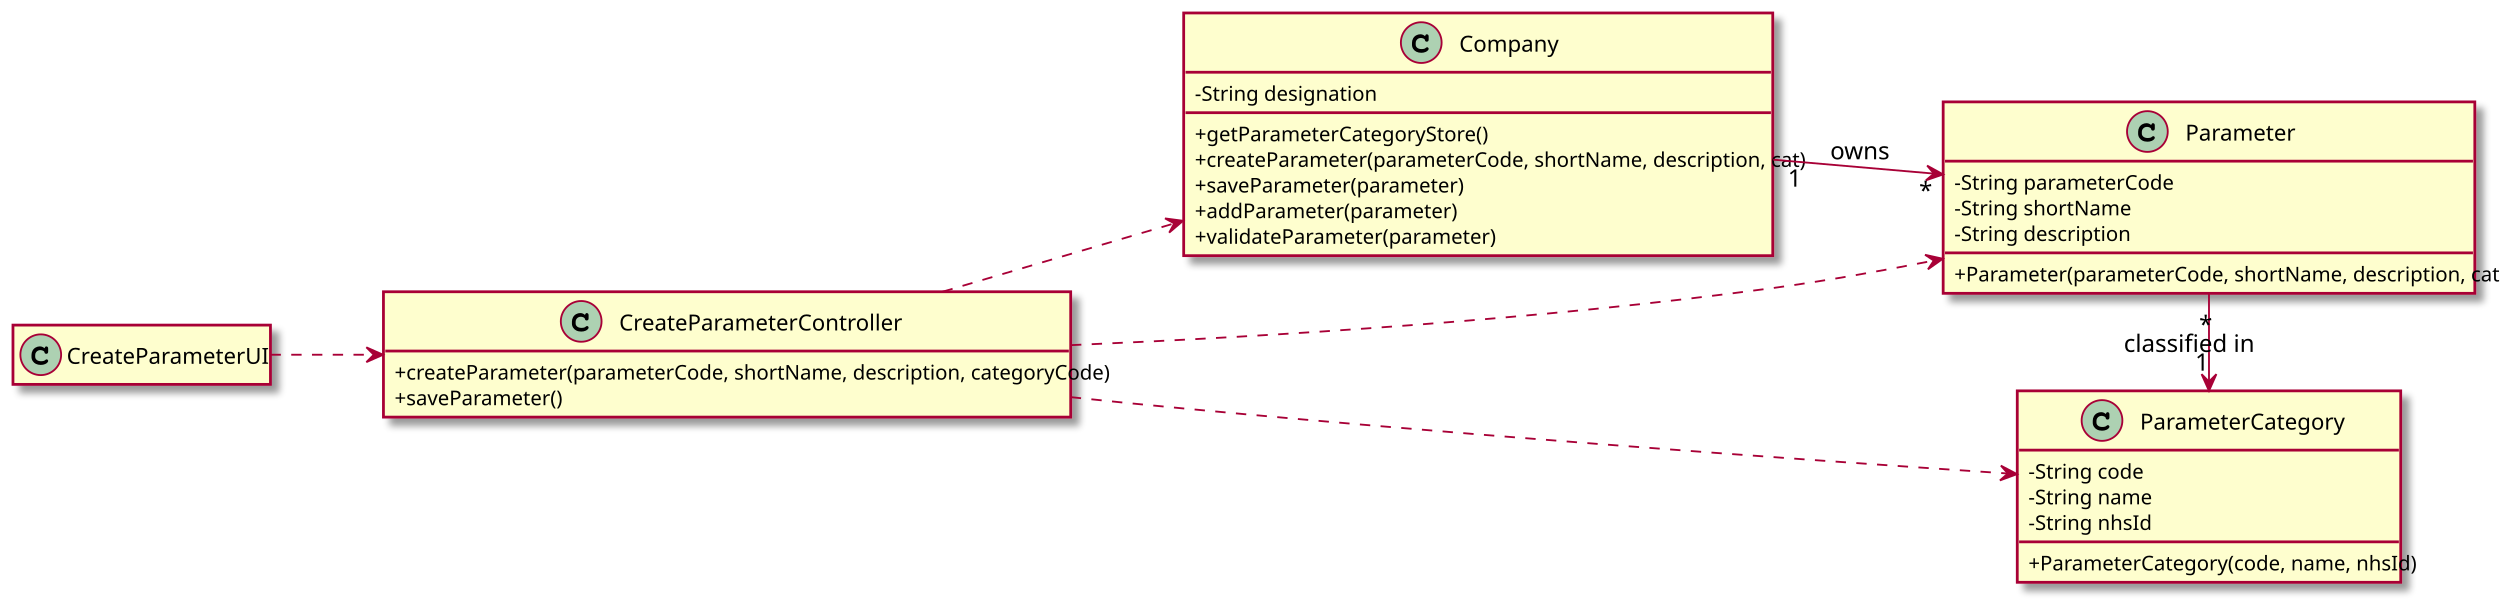
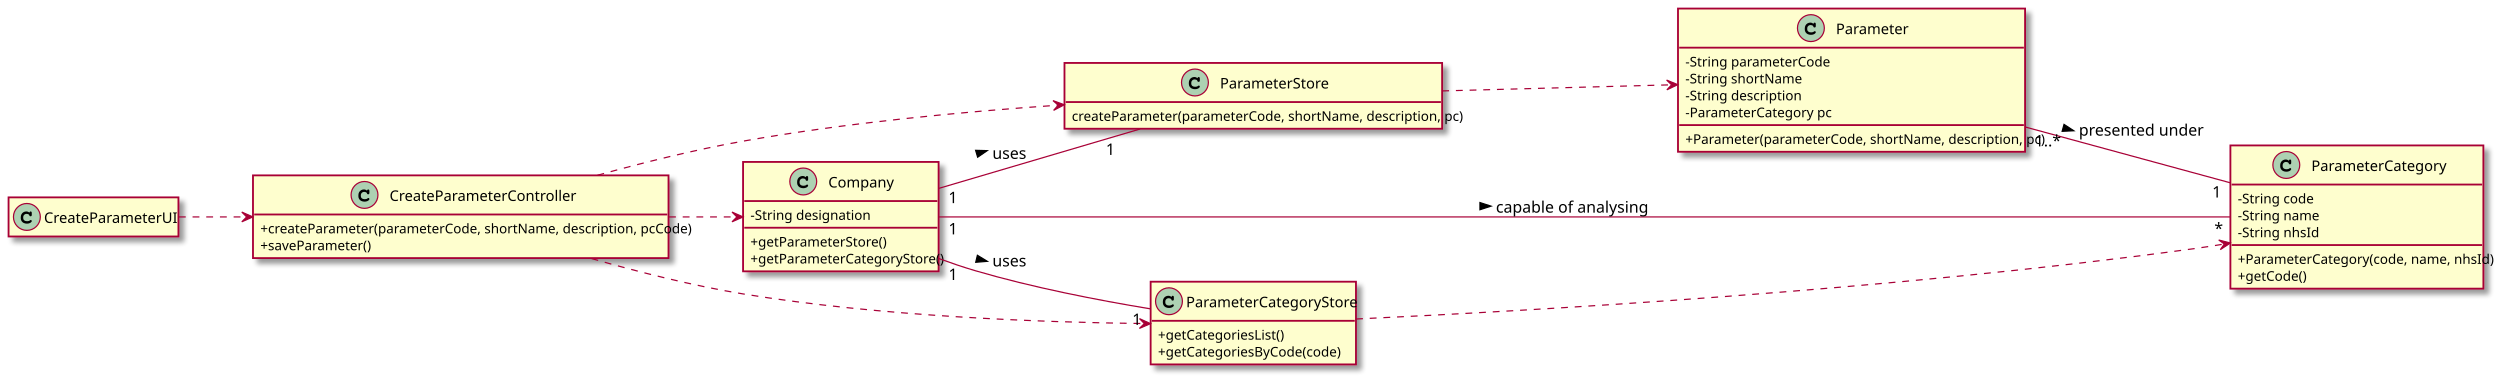
- <svg xmlns="http://www.w3.org/2000/svg" contentScriptType="application/ecmascript" contentStyleType="text/css" height="410px" preserveAspectRatio="none" style="width:1687px;height:410px;" version="1.1" viewBox="0 0 1687 410" width="1687.5px" zoomAndPan="magnify">
+ <svg xmlns="http://www.w3.org/2000/svg" contentScriptType="application/ecmascript" contentStyleType="text/css" height="390px" preserveAspectRatio="none" style="width:2557px;height:390px;" version="1.1" viewBox="0 0 2557 390" width="2557.5px" zoomAndPan="magnify">
  <defs>
-     <filter height="300%" id="fq0wnvpgwb3b1" width="300%" x="-1" y="-1">
+     <filter height="300%" id="f1wqagi608iyh6" width="300%" x="-1" y="-1">
      <feGaussianBlur result="blurOut" stdDeviation="2.5" />
      <feColorMatrix in="blurOut" result="blurOut2" type="matrix" values="0 0 0 0 0 0 0 0 0 0 0 0 0 0 0 0 0 0 .4 0" />
      <feOffset dx="5.0" dy="5.0" in="blurOut2" result="blurOut3" />
      <feBlend in="SourceGraphic" in2="blurOut3" mode="normal" />
    </filter>
  </defs>
  <g>
-     <rect codeLine="15" fill="#FEFECE" filter="url(#fq0wnvpgwb3b1)" height="129.18" id="Parameter" style="stroke:#A80036;stroke-width:1.875;" width="358.75" x="1311.25" y="68.75" />
-     <ellipse cx="1449.062" cy="88.75" fill="#ADD1B2" rx="13.75" ry="13.75" style="stroke:#A80036;stroke-width:1.25;" />
-     <path d="M1451.562,84.375 Q1451.816,83.75 1452.109,83.438 Q1452.402,83.125 1452.734,83.125 Q1453.32,83.125 1453.691,83.477 Q1454.062,83.828 1454.062,84.648 L1454.062,86.602 Q1454.062,87.422 1453.711,87.773 Q1453.359,88.125 1452.812,88.125 Q1452.324,88.125 1452.012,87.91 Q1451.699,87.695 1451.562,87.129 Q1451.504,86.738 1451.289,86.523 Q1450.898,86.113 1450.195,85.879 Q1449.492,85.625 1448.789,85.625 Q1447.91,85.625 1447.168,85.977 Q1446.445,86.328 1445.879,87.109 Q1445.312,87.891 1445.312,88.965 L1445.312,90.117 Q1445.312,91.406 1446.367,92.266 Q1447.422,93.125 1449.297,93.125 Q1450.41,93.125 1451.191,92.871 Q1451.641,92.734 1452.148,92.285 Q1452.48,92.031 1452.656,91.953 Q1452.832,91.875 1453.047,91.875 Q1453.457,91.875 1453.75,92.207 Q1454.062,92.519 1454.062,92.969 Q1454.062,93.398 1453.633,93.906 Q1453.008,94.648 1452.012,95.059 Q1450.703,95.625 1449.102,95.625 Q1447.227,95.625 1445.723,94.883 Q1444.512,94.297 1443.652,93.027 Q1442.812,91.758 1442.812,90.254 L1442.812,88.887 Q1442.812,87.324 1443.555,85.957 Q1444.316,84.59 1445.625,83.867 Q1446.953,83.125 1448.438,83.125 Q1449.336,83.125 1450.117,83.438 Q1450.898,83.75 1451.562,84.375 Z " fill="#000000" />
-     <text fill="#000000" font-family="sans-serif" font-size="15" lengthAdjust="spacing" textLength="72.5" x="1474.688" y="94.888">Parameter</text>
-     <line style="stroke:#A80036;stroke-width:1.875;" x1="1312.5" x2="1668.75" y1="108.75" y2="108.75" />
-     <text fill="#000000" font-family="sans-serif" font-size="13.75" lengthAdjust="spacing" textLength="136.25" x="1318.75" y="128.024">-String parameterCode</text>
-     <text fill="#000000" font-family="sans-serif" font-size="13.75" lengthAdjust="spacing" textLength="108.75" x="1318.75" y="145.319">-String shortName</text>
-     <text fill="#000000" font-family="sans-serif" font-size="13.75" lengthAdjust="spacing" textLength="110" x="1318.75" y="162.613">-String description</text>
-     <line style="stroke:#A80036;stroke-width:1.875;" x1="1312.5" x2="1668.75" y1="170.635" y2="170.635" />
-     <text fill="#000000" font-family="sans-serif" font-size="13.75" lengthAdjust="spacing" textLength="343.75" x="1318.75" y="189.908">+Parameter(parameterCode, shortName, description, cat)</text>
-     <rect codeLine="22" fill="#FEFECE" filter="url(#fq0wnvpgwb3b1)" height="129.18" id="ParameterCategory" style="stroke:#A80036;stroke-width:1.875;" width="258.75" x="1361.25" y="263.75" />
-     <ellipse cx="1418.438" cy="283.75" fill="#ADD1B2" rx="13.75" ry="13.75" style="stroke:#A80036;stroke-width:1.25;" />
-     <path d="M1420.938,279.375 Q1421.191,278.75 1421.484,278.438 Q1421.777,278.125 1422.109,278.125 Q1422.695,278.125 1423.066,278.477 Q1423.438,278.828 1423.438,279.648 L1423.438,281.602 Q1423.438,282.422 1423.086,282.773 Q1422.734,283.125 1422.188,283.125 Q1421.699,283.125 1421.387,282.91 Q1421.074,282.695 1420.938,282.129 Q1420.879,281.738 1420.664,281.523 Q1420.273,281.113 1419.57,280.879 Q1418.867,280.625 1418.164,280.625 Q1417.285,280.625 1416.543,280.977 Q1415.82,281.328 1415.254,282.109 Q1414.688,282.891 1414.688,283.965 L1414.688,285.117 Q1414.688,286.406 1415.742,287.266 Q1416.797,288.125 1418.672,288.125 Q1419.785,288.125 1420.566,287.871 Q1421.016,287.734 1421.523,287.285 Q1421.855,287.031 1422.031,286.953 Q1422.207,286.875 1422.422,286.875 Q1422.832,286.875 1423.125,287.207 Q1423.438,287.519 1423.438,287.969 Q1423.438,288.398 1423.008,288.906 Q1422.383,289.648 1421.387,290.059 Q1420.078,290.625 1418.477,290.625 Q1416.602,290.625 1415.098,289.883 Q1413.887,289.297 1413.027,288.027 Q1412.188,286.758 1412.188,285.254 L1412.188,283.887 Q1412.188,282.324 1412.93,280.957 Q1413.691,279.59 1415,278.867 Q1416.328,278.125 1417.812,278.125 Q1418.711,278.125 1419.492,278.438 Q1420.273,278.75 1420.938,279.375 Z " fill="#000000" />
-     <text fill="#000000" font-family="sans-serif" font-size="15" lengthAdjust="spacing" textLength="133.75" x="1444.062" y="289.888">ParameterCategory</text>
-     <line style="stroke:#A80036;stroke-width:1.875;" x1="1362.5" x2="1618.75" y1="303.75" y2="303.75" />
-     <text fill="#000000" font-family="sans-serif" font-size="13.75" lengthAdjust="spacing" textLength="73.75" x="1368.75" y="323.024">-String code</text>
-     <text fill="#000000" font-family="sans-serif" font-size="13.75" lengthAdjust="spacing" textLength="76.25" x="1368.75" y="340.319">-String name</text>
-     <text fill="#000000" font-family="sans-serif" font-size="13.75" lengthAdjust="spacing" textLength="76.25" x="1368.75" y="357.613">-String nhsId</text>
-     <line style="stroke:#A80036;stroke-width:1.875;" x1="1362.5" x2="1618.75" y1="365.635" y2="365.635" />
-     <text fill="#000000" font-family="sans-serif" font-size="13.75" lengthAdjust="spacing" textLength="243.75" x="1368.75" y="384.908">+ParameterCategory(code, name, nhsId)</text>
-     <rect codeLine="29" fill="#FEFECE" filter="url(#fq0wnvpgwb3b1)" height="163.769" id="Company" style="stroke:#A80036;stroke-width:1.875;" width="397.5" x="798.75" y="8.75" />
-     <ellipse cx="959.062" cy="28.75" fill="#ADD1B2" rx="13.75" ry="13.75" style="stroke:#A80036;stroke-width:1.25;" />
-     <path d="M961.562,24.375 Q961.816,23.75 962.109,23.438 Q962.402,23.125 962.734,23.125 Q963.32,23.125 963.691,23.477 Q964.062,23.828 964.062,24.648 L964.062,26.602 Q964.062,27.422 963.711,27.773 Q963.359,28.125 962.812,28.125 Q962.324,28.125 962.012,27.91 Q961.699,27.695 961.562,27.129 Q961.504,26.738 961.289,26.523 Q960.898,26.113 960.195,25.879 Q959.492,25.625 958.789,25.625 Q957.91,25.625 957.168,25.977 Q956.445,26.328 955.879,27.109 Q955.312,27.891 955.312,28.965 L955.312,30.117 Q955.312,31.406 956.367,32.266 Q957.422,33.125 959.297,33.125 Q960.41,33.125 961.191,32.871 Q961.641,32.734 962.148,32.285 Q962.481,32.031 962.656,31.953 Q962.832,31.875 963.047,31.875 Q963.457,31.875 963.75,32.207 Q964.062,32.52 964.062,32.969 Q964.062,33.398 963.633,33.906 Q963.008,34.648 962.012,35.059 Q960.703,35.625 959.102,35.625 Q957.227,35.625 955.723,34.883 Q954.512,34.297 953.652,33.027 Q952.812,31.758 952.812,30.254 L952.812,28.887 Q952.812,27.324 953.555,25.957 Q954.316,24.59 955.625,23.867 Q956.953,23.125 958.438,23.125 Q959.336,23.125 960.117,23.438 Q960.898,23.75 961.562,24.375 Z " fill="#000000" />
-     <text fill="#000000" font-family="sans-serif" font-size="15" lengthAdjust="spacing" textLength="66.25" x="984.688" y="34.888">Company</text>
-     <line style="stroke:#A80036;stroke-width:1.875;" x1="800" x2="1195" y1="48.75" y2="48.75" />
-     <text fill="#000000" font-family="sans-serif" font-size="13.75" lengthAdjust="spacing" textLength="112.5" x="806.25" y="68.024">-String designation</text>
-     <line style="stroke:#A80036;stroke-width:1.875;" x1="800" x2="1195" y1="76.045" y2="76.045" />
-     <text fill="#000000" font-family="sans-serif" font-size="13.75" lengthAdjust="spacing" textLength="185" x="806.25" y="95.319">+getParameterCategoryStore()</text>
-     <text fill="#000000" font-family="sans-serif" font-size="13.75" lengthAdjust="spacing" textLength="382.5" x="806.25" y="112.614">+createParameter(parameterCode, shortName, description, cat)</text>
-     <text fill="#000000" font-family="sans-serif" font-size="13.75" lengthAdjust="spacing" textLength="170" x="806.25" y="129.908">+saveParameter(parameter)</text>
-     <text fill="#000000" font-family="sans-serif" font-size="13.75" lengthAdjust="spacing" textLength="162.5" x="806.25" y="147.203">+addParameter(parameter)</text>
-     <text fill="#000000" font-family="sans-serif" font-size="13.75" lengthAdjust="spacing" textLength="186.25" x="806.25" y="164.498">+validateParameter(parameter)</text>
-     <rect codeLine="45" fill="#FEFECE" filter="url(#fq0wnvpgwb3b1)" height="84.59" id="CreateParameterController" style="stroke:#A80036;stroke-width:1.875;" width="463.75" x="258.75" y="196.875" />
-     <ellipse cx="392.188" cy="216.875" fill="#ADD1B2" rx="13.75" ry="13.75" style="stroke:#A80036;stroke-width:1.25;" />
-     <path d="M394.688,212.5 Q394.941,211.875 395.234,211.562 Q395.527,211.25 395.859,211.25 Q396.445,211.25 396.816,211.602 Q397.188,211.953 397.188,212.773 L397.188,214.727 Q397.188,215.547 396.836,215.898 Q396.484,216.25 395.938,216.25 Q395.449,216.25 395.137,216.035 Q394.824,215.82 394.688,215.254 Q394.629,214.863 394.414,214.648 Q394.023,214.238 393.32,214.004 Q392.617,213.75 391.914,213.75 Q391.035,213.75 390.293,214.102 Q389.57,214.453 389.004,215.234 Q388.438,216.016 388.438,217.09 L388.438,218.242 Q388.438,219.531 389.492,220.391 Q390.547,221.25 392.422,221.25 Q393.535,221.25 394.316,220.996 Q394.766,220.859 395.273,220.41 Q395.606,220.156 395.781,220.078 Q395.957,220 396.172,220 Q396.582,220 396.875,220.332 Q397.188,220.644 397.188,221.094 Q397.188,221.523 396.758,222.031 Q396.133,222.773 395.137,223.184 Q393.828,223.75 392.227,223.75 Q390.352,223.75 388.848,223.008 Q387.637,222.422 386.777,221.152 Q385.938,219.883 385.938,218.379 L385.938,217.012 Q385.938,215.449 386.68,214.082 Q387.441,212.715 388.75,211.992 Q390.078,211.25 391.562,211.25 Q392.461,211.25 393.242,211.562 Q394.023,211.875 394.688,212.5 Z " fill="#000000" />
-     <text fill="#000000" font-family="sans-serif" font-size="15" lengthAdjust="spacing" textLength="186.25" x="417.812" y="223.013">CreateParameterController</text>
-     <line style="stroke:#A80036;stroke-width:1.875;" x1="260" x2="721.25" y1="236.875" y2="236.875" />
-     <text fill="#000000" font-family="sans-serif" font-size="13.75" lengthAdjust="spacing" textLength="448.75" x="266.25" y="256.149">+createParameter(parameterCode, shortName, description, categoryCode)</text>
-     <text fill="#000000" font-family="sans-serif" font-size="13.75" lengthAdjust="spacing" textLength="108.75" x="266.25" y="273.444">+saveParameter()</text>
-     <rect codeLine="50" fill="#FEFECE" filter="url(#fq0wnvpgwb3b1)" height="40" id="CreateParameterUI" style="stroke:#A80036;stroke-width:1.875;" width="173.75" x="8.75" y="219.375" />
-     <ellipse cx="27.5" cy="239.375" fill="#ADD1B2" rx="13.75" ry="13.75" style="stroke:#A80036;stroke-width:1.25;" />
-     <path d="M30,235 Q30.254,234.375 30.547,234.062 Q30.84,233.75 31.172,233.75 Q31.758,233.75 32.129,234.102 Q32.5,234.453 32.5,235.273 L32.5,237.227 Q32.5,238.047 32.148,238.398 Q31.797,238.75 31.25,238.75 Q30.762,238.75 30.449,238.535 Q30.137,238.32 30,237.754 Q29.941,237.363 29.727,237.148 Q29.336,236.738 28.633,236.504 Q27.93,236.25 27.227,236.25 Q26.348,236.25 25.605,236.602 Q24.883,236.953 24.316,237.734 Q23.75,238.516 23.75,239.59 L23.75,240.742 Q23.75,242.031 24.805,242.891 Q25.859,243.75 27.734,243.75 Q28.848,243.75 29.629,243.496 Q30.078,243.359 30.586,242.91 Q30.918,242.656 31.094,242.578 Q31.27,242.5 31.484,242.5 Q31.895,242.5 32.188,242.832 Q32.5,243.144 32.5,243.594 Q32.5,244.023 32.07,244.531 Q31.445,245.273 30.449,245.684 Q29.141,246.25 27.539,246.25 Q25.664,246.25 24.16,245.508 Q22.949,244.922 22.09,243.652 Q21.25,242.383 21.25,240.879 L21.25,239.512 Q21.25,237.949 21.992,236.582 Q22.754,235.215 24.062,234.492 Q25.391,233.75 26.875,233.75 Q27.773,233.75 28.555,234.062 Q29.336,234.375 30,235 Z " fill="#000000" />
-     <text fill="#000000" font-family="sans-serif" font-size="15" lengthAdjust="spacing" textLength="133.75" x="45" y="245.513">CreateParameterUI</text>
-     <path codeLine="54" d="M182.525,239.375 C203.738,239.375 227.5,239.375 252.175,239.375 " fill="none" id="CreateParameterUI-to-CreateParameterController" style="stroke:#A80036;stroke-width:1.25;stroke-dasharray:7.0,7.0;" />
-     <polygon fill="#A80036" points="258.475,239.375,247.225,234.375,252.225,239.375,247.225,244.375,258.475,239.375" style="stroke:#A80036;stroke-width:1.25;" />
-     <path codeLine="56" d="M722.525,267.988 C735.2,269.35 747.75,270.663 760,271.875 C967.188,292.413 1208.125,309.712 1354.625,319.5 " fill="none" id="CreateParameterController-to-ParameterCategory" style="stroke:#A80036;stroke-width:1.25;stroke-dasharray:7.0,7.0;" />
-     <polygon fill="#A80036" points="1361.1,319.938,1350.203,314.209,1354.863,319.526,1349.546,324.187,1361.1,319.938" style="stroke:#A80036;stroke-width:1.25;" />
-     <path codeLine="57" d="M722.688,232.9 C860.6,226.975 1039.013,215.713 1196.25,194.375 C1231.562,189.588 1268.963,182.963 1304.825,175.85 " fill="none" id="CreateParameterController-to-Parameter" style="stroke:#A80036;stroke-width:1.25;stroke-dasharray:7.0,7.0;" />
-     <polygon fill="#A80036" points="1311.037,174.613,1299.022,171.929,1304.91,175.845,1300.995,181.733,1311.037,174.613" style="stroke:#A80036;stroke-width:1.25;" />
-     <path codeLine="58" d="M636.075,196.85 C684.712,182.5 739.95,166.213 792.312,150.775 " fill="none" id="CreateParameterController-to-Company" style="stroke:#A80036;stroke-width:1.25;stroke-dasharray:7.0,7.0;" />
-     <polygon fill="#A80036" points="798.35,148.988,786.144,147.381,792.356,150.759,788.978,156.971,798.35,148.988" style="stroke:#A80036;stroke-width:1.25;" />
-     <path codeLine="61" d="M1490.625,197.775 C1490.625,216.838 1490.625,237.787 1490.625,257.212 " fill="none" id="Parameter-to-ParameterCategory" style="stroke:#A80036;stroke-width:1.25;" />
-     <polygon fill="#A80036" points="1490.625,263.738,1495.625,252.488,1490.625,257.488,1485.625,252.488,1490.625,263.738" style="stroke:#A80036;stroke-width:1.25;" />
-     <text fill="#000000" font-family="sans-serif" font-size="16.25" lengthAdjust="spacing" textLength="85" x="1433.125" y="237.494">classified in</text>
-     <text fill="#000000" font-family="sans-serif" font-size="16.25" lengthAdjust="spacing" textLength="6.25" x="1483.955" y="224.676">*</text>
-     <text fill="#000000" font-family="sans-serif" font-size="16.25" lengthAdjust="spacing" textLength="8.75" x="1481.26" y="250.146">1</text>
-     <path codeLine="63" d="M1196.537,107.763 C1232.237,110.85 1269.338,114.062 1304.638,117.125 " fill="none" id="Company-to-Parameter" style="stroke:#A80036;stroke-width:1.25;" />
-     <polygon fill="#A80036" points="1311.213,117.688,1300.432,111.742,1304.986,117.152,1299.576,121.706,1311.213,117.688" style="stroke:#A80036;stroke-width:1.25;" />
-     <text fill="#000000" font-family="sans-serif" font-size="16.25" lengthAdjust="spacing" textLength="37.5" x="1235" y="107.494">owns</text>
-     <text fill="#000000" font-family="sans-serif" font-size="16.25" lengthAdjust="spacing" textLength="8.75" x="1206.39" y="125.956">1</text>
-     <text fill="#000000" font-family="sans-serif" font-size="16.25" lengthAdjust="spacing" textLength="6.25" x="1294.98" y="134.259">*</text>
+     <rect codeLine="10" fill="#FEFECE" filter="url(#f1wqagi608iyh6)" height="84.59" id="ParameterCategoryStore" style="stroke:#A80036;stroke-width:1.875;" width="210" x="1176.875" y="288.125" />
+     <ellipse cx="1195.625" cy="308.125" fill="#ADD1B2" rx="13.75" ry="13.75" style="stroke:#A80036;stroke-width:1.25;" />
+     <path d="M1198.125,303.75 Q1198.379,303.125 1198.672,302.812 Q1198.965,302.5 1199.297,302.5 Q1199.883,302.5 1200.254,302.852 Q1200.625,303.203 1200.625,304.023 L1200.625,305.977 Q1200.625,306.797 1200.273,307.148 Q1199.922,307.5 1199.375,307.5 Q1198.887,307.5 1198.574,307.285 Q1198.262,307.07 1198.125,306.504 Q1198.066,306.113 1197.852,305.898 Q1197.461,305.488 1196.758,305.254 Q1196.055,305 1195.352,305 Q1194.473,305 1193.73,305.352 Q1193.008,305.703 1192.441,306.484 Q1191.875,307.266 1191.875,308.34 L1191.875,309.492 Q1191.875,310.781 1192.93,311.641 Q1193.984,312.5 1195.859,312.5 Q1196.973,312.5 1197.754,312.246 Q1198.203,312.109 1198.711,311.66 Q1199.043,311.406 1199.219,311.328 Q1199.395,311.25 1199.609,311.25 Q1200.02,311.25 1200.312,311.582 Q1200.625,311.894 1200.625,312.344 Q1200.625,312.773 1200.195,313.281 Q1199.57,314.023 1198.574,314.434 Q1197.266,315 1195.664,315 Q1193.789,315 1192.285,314.258 Q1191.074,313.672 1190.215,312.402 Q1189.375,311.133 1189.375,309.629 L1189.375,308.262 Q1189.375,306.699 1190.117,305.332 Q1190.879,303.965 1192.188,303.242 Q1193.516,302.5 1195,302.5 Q1195.898,302.5 1196.68,302.812 Q1197.461,303.125 1198.125,303.75 Z " fill="#000000" />
+     <text fill="#000000" font-family="sans-serif" font-size="15" lengthAdjust="spacing" textLength="170" x="1213.125" y="314.263">ParameterCategoryStore</text>
+     <line style="stroke:#A80036;stroke-width:1.875;" x1="1178.125" x2="1385.625" y1="328.125" y2="328.125" />
+     <text fill="#000000" font-family="sans-serif" font-size="13.75" lengthAdjust="spacing" textLength="122.5" x="1184.375" y="347.399">+getCategoriesList()</text>
+     <text fill="#000000" font-family="sans-serif" font-size="13.75" lengthAdjust="spacing" textLength="178.75" x="1184.375" y="364.694">+getCategoriesByCode(code)</text>
+     <rect codeLine="15" fill="#FEFECE" filter="url(#f1wqagi608iyh6)" height="67.295" id="ParameterStore" style="stroke:#A80036;stroke-width:1.875;" width="386.25" x="1088.75" y="64.375" />
+     <ellipse cx="1222.188" cy="84.375" fill="#ADD1B2" rx="13.75" ry="13.75" style="stroke:#A80036;stroke-width:1.25;" />
+     <path d="M1224.688,80 Q1224.941,79.375 1225.234,79.062 Q1225.527,78.75 1225.859,78.75 Q1226.445,78.75 1226.816,79.102 Q1227.188,79.453 1227.188,80.273 L1227.188,82.227 Q1227.188,83.047 1226.836,83.398 Q1226.484,83.75 1225.938,83.75 Q1225.449,83.75 1225.137,83.535 Q1224.824,83.32 1224.688,82.754 Q1224.629,82.363 1224.414,82.148 Q1224.023,81.738 1223.32,81.504 Q1222.617,81.25 1221.914,81.25 Q1221.035,81.25 1220.293,81.602 Q1219.57,81.953 1219.004,82.734 Q1218.438,83.516 1218.438,84.59 L1218.438,85.742 Q1218.438,87.031 1219.492,87.891 Q1220.547,88.75 1222.422,88.75 Q1223.535,88.75 1224.316,88.496 Q1224.766,88.359 1225.273,87.91 Q1225.605,87.656 1225.781,87.578 Q1225.957,87.5 1226.172,87.5 Q1226.582,87.5 1226.875,87.832 Q1227.188,88.144 1227.188,88.594 Q1227.188,89.023 1226.758,89.531 Q1226.133,90.273 1225.137,90.684 Q1223.828,91.25 1222.227,91.25 Q1220.352,91.25 1218.848,90.508 Q1217.637,89.922 1216.777,88.652 Q1215.938,87.383 1215.938,85.879 L1215.938,84.512 Q1215.938,82.949 1216.68,81.582 Q1217.441,80.215 1218.75,79.492 Q1220.078,78.75 1221.562,78.75 Q1222.461,78.75 1223.242,79.062 Q1224.023,79.375 1224.688,80 Z " fill="#000000" />
+     <text fill="#000000" font-family="sans-serif" font-size="15" lengthAdjust="spacing" textLength="108.75" x="1247.812" y="90.513">ParameterStore</text>
+     <line style="stroke:#A80036;stroke-width:1.875;" x1="1090" x2="1473.75" y1="104.375" y2="104.375" />
+     <text fill="#000000" font-family="sans-serif" font-size="13.75" lengthAdjust="spacing" textLength="371.25" x="1096.25" y="123.649">createParameter(parameterCode, shortName, description, pc)</text>
+     <rect codeLine="19" fill="#FEFECE" filter="url(#f1wqagi608iyh6)" height="146.475" id="Parameter" style="stroke:#A80036;stroke-width:1.875;" width="355" x="1716.25" y="8.75" />
+     <ellipse cx="1852.188" cy="28.75" fill="#ADD1B2" rx="13.75" ry="13.75" style="stroke:#A80036;stroke-width:1.25;" />
+     <path d="M1854.688,24.375 Q1854.941,23.75 1855.234,23.438 Q1855.527,23.125 1855.859,23.125 Q1856.445,23.125 1856.816,23.477 Q1857.188,23.828 1857.188,24.648 L1857.188,26.602 Q1857.188,27.422 1856.836,27.773 Q1856.484,28.125 1855.938,28.125 Q1855.449,28.125 1855.137,27.91 Q1854.824,27.695 1854.688,27.129 Q1854.629,26.738 1854.414,26.523 Q1854.023,26.113 1853.32,25.879 Q1852.617,25.625 1851.914,25.625 Q1851.035,25.625 1850.293,25.977 Q1849.57,26.328 1849.004,27.109 Q1848.438,27.891 1848.438,28.965 L1848.438,30.117 Q1848.438,31.406 1849.492,32.266 Q1850.547,33.125 1852.422,33.125 Q1853.535,33.125 1854.316,32.871 Q1854.766,32.734 1855.273,32.285 Q1855.605,32.031 1855.781,31.953 Q1855.957,31.875 1856.172,31.875 Q1856.582,31.875 1856.875,32.207 Q1857.188,32.52 1857.188,32.969 Q1857.188,33.398 1856.758,33.906 Q1856.133,34.648 1855.137,35.059 Q1853.828,35.625 1852.227,35.625 Q1850.352,35.625 1848.848,34.883 Q1847.637,34.297 1846.777,33.027 Q1845.938,31.758 1845.938,30.254 L1845.938,28.887 Q1845.938,27.324 1846.68,25.957 Q1847.441,24.59 1848.75,23.867 Q1850.078,23.125 1851.562,23.125 Q1852.461,23.125 1853.242,23.438 Q1854.023,23.75 1854.688,24.375 Z " fill="#000000" />
+     <text fill="#000000" font-family="sans-serif" font-size="15" lengthAdjust="spacing" textLength="72.5" x="1877.812" y="34.888">Parameter</text>
+     <line style="stroke:#A80036;stroke-width:1.875;" x1="1717.5" x2="2070" y1="48.75" y2="48.75" />
+     <text fill="#000000" font-family="sans-serif" font-size="13.75" lengthAdjust="spacing" textLength="136.25" x="1723.75" y="68.024">-String parameterCode</text>
+     <text fill="#000000" font-family="sans-serif" font-size="13.75" lengthAdjust="spacing" textLength="108.75" x="1723.75" y="85.319">-String shortName</text>
+     <text fill="#000000" font-family="sans-serif" font-size="13.75" lengthAdjust="spacing" textLength="110" x="1723.75" y="102.614">-String description</text>
+     <text fill="#000000" font-family="sans-serif" font-size="13.75" lengthAdjust="spacing" textLength="140" x="1723.75" y="119.908">-ParameterCategory pc</text>
+     <line style="stroke:#A80036;stroke-width:1.875;" x1="1717.5" x2="2070" y1="127.93" y2="127.93" />
+     <text fill="#000000" font-family="sans-serif" font-size="13.75" lengthAdjust="spacing" textLength="340" x="1723.75" y="147.203">+Parameter(parameterCode, shortName, description, pc)</text>
+     <rect codeLine="27" fill="#FEFECE" filter="url(#f1wqagi608iyh6)" height="146.475" id="ParameterCategory" style="stroke:#A80036;stroke-width:1.875;" width="258.75" x="2281.25" y="148.75" />
+     <ellipse cx="2338.438" cy="168.75" fill="#ADD1B2" rx="13.75" ry="13.75" style="stroke:#A80036;stroke-width:1.25;" />
+     <path d="M2340.938,164.375 Q2341.191,163.75 2341.484,163.438 Q2341.777,163.125 2342.109,163.125 Q2342.695,163.125 2343.066,163.477 Q2343.438,163.828 2343.438,164.648 L2343.438,166.602 Q2343.438,167.422 2343.086,167.773 Q2342.734,168.125 2342.188,168.125 Q2341.699,168.125 2341.387,167.91 Q2341.074,167.695 2340.938,167.129 Q2340.879,166.738 2340.664,166.523 Q2340.273,166.113 2339.57,165.879 Q2338.867,165.625 2338.164,165.625 Q2337.285,165.625 2336.543,165.977 Q2335.82,166.328 2335.254,167.109 Q2334.688,167.891 2334.688,168.965 L2334.688,170.117 Q2334.688,171.406 2335.742,172.266 Q2336.797,173.125 2338.672,173.125 Q2339.785,173.125 2340.566,172.871 Q2341.016,172.734 2341.523,172.285 Q2341.856,172.031 2342.031,171.953 Q2342.207,171.875 2342.422,171.875 Q2342.832,171.875 2343.125,172.207 Q2343.438,172.519 2343.438,172.969 Q2343.438,173.398 2343.008,173.906 Q2342.383,174.648 2341.387,175.059 Q2340.078,175.625 2338.477,175.625 Q2336.602,175.625 2335.098,174.883 Q2333.887,174.297 2333.027,173.027 Q2332.188,171.758 2332.188,170.254 L2332.188,168.887 Q2332.188,167.324 2332.93,165.957 Q2333.691,164.59 2335,163.867 Q2336.328,163.125 2337.812,163.125 Q2338.711,163.125 2339.492,163.438 Q2340.273,163.75 2340.938,164.375 Z " fill="#000000" />
+     <text fill="#000000" font-family="sans-serif" font-size="15" lengthAdjust="spacing" textLength="133.75" x="2364.062" y="174.888">ParameterCategory</text>
+     <line style="stroke:#A80036;stroke-width:1.875;" x1="2282.5" x2="2538.75" y1="188.75" y2="188.75" />
+     <text fill="#000000" font-family="sans-serif" font-size="13.75" lengthAdjust="spacing" textLength="73.75" x="2288.75" y="208.024">-String code</text>
+     <text fill="#000000" font-family="sans-serif" font-size="13.75" lengthAdjust="spacing" textLength="76.25" x="2288.75" y="225.319">-String name</text>
+     <text fill="#000000" font-family="sans-serif" font-size="13.75" lengthAdjust="spacing" textLength="76.25" x="2288.75" y="242.613">-String nhsId</text>
+     <line style="stroke:#A80036;stroke-width:1.875;" x1="2282.5" x2="2538.75" y1="250.635" y2="250.635" />
+     <text fill="#000000" font-family="sans-serif" font-size="13.75" lengthAdjust="spacing" textLength="243.75" x="2288.75" y="269.908">+ParameterCategory(code, name, nhsId)</text>
+     <text fill="#000000" font-family="sans-serif" font-size="13.75" lengthAdjust="spacing" textLength="67.5" x="2288.75" y="287.203">+getCode()</text>
+     <rect codeLine="35" fill="#FEFECE" filter="url(#f1wqagi608iyh6)" height="111.885" id="Company" style="stroke:#A80036;stroke-width:1.875;" width="200" x="760" y="165.625" />
+     <ellipse cx="821.562" cy="185.625" fill="#ADD1B2" rx="13.75" ry="13.75" style="stroke:#A80036;stroke-width:1.25;" />
+     <path d="M824.062,181.25 Q824.316,180.625 824.609,180.312 Q824.902,180 825.234,180 Q825.82,180 826.191,180.352 Q826.562,180.703 826.562,181.523 L826.562,183.477 Q826.562,184.297 826.211,184.648 Q825.859,185 825.312,185 Q824.824,185 824.512,184.785 Q824.199,184.57 824.062,184.004 Q824.004,183.613 823.789,183.398 Q823.398,182.988 822.695,182.754 Q821.992,182.5 821.289,182.5 Q820.41,182.5 819.668,182.852 Q818.945,183.203 818.379,183.984 Q817.812,184.766 817.812,185.84 L817.812,186.992 Q817.812,188.281 818.867,189.141 Q819.922,190 821.797,190 Q822.91,190 823.691,189.746 Q824.141,189.609 824.648,189.16 Q824.981,188.906 825.156,188.828 Q825.332,188.75 825.547,188.75 Q825.957,188.75 826.25,189.082 Q826.562,189.394 826.562,189.844 Q826.562,190.273 826.133,190.781 Q825.508,191.523 824.512,191.934 Q823.203,192.5 821.602,192.5 Q819.727,192.5 818.223,191.758 Q817.012,191.172 816.152,189.902 Q815.312,188.633 815.312,187.129 L815.312,185.762 Q815.312,184.199 816.055,182.832 Q816.816,181.465 818.125,180.742 Q819.453,180 820.938,180 Q821.836,180 822.617,180.312 Q823.398,180.625 824.062,181.25 Z " fill="#000000" />
+     <text fill="#000000" font-family="sans-serif" font-size="15" lengthAdjust="spacing" textLength="66.25" x="847.188" y="191.763">Company</text>
+     <line style="stroke:#A80036;stroke-width:1.875;" x1="761.25" x2="958.75" y1="205.625" y2="205.625" />
+     <text fill="#000000" font-family="sans-serif" font-size="13.75" lengthAdjust="spacing" textLength="112.5" x="767.5" y="224.899">-String designation</text>
+     <line style="stroke:#A80036;stroke-width:1.875;" x1="761.25" x2="958.75" y1="232.92" y2="232.92" />
+     <text fill="#000000" font-family="sans-serif" font-size="13.75" lengthAdjust="spacing" textLength="130" x="767.5" y="252.194">+getParameterStore()</text>
+     <text fill="#000000" font-family="sans-serif" font-size="13.75" lengthAdjust="spacing" textLength="185" x="767.5" y="269.488">+getParameterCategoryStore()</text>
+     <rect codeLine="41" fill="#FEFECE" filter="url(#f1wqagi608iyh6)" height="84.59" id="CreateParameterController" style="stroke:#A80036;stroke-width:1.875;" width="425" x="258.75" y="179.375" />
+     <ellipse cx="372.812" cy="199.375" fill="#ADD1B2" rx="13.75" ry="13.75" style="stroke:#A80036;stroke-width:1.25;" />
+     <path d="M375.312,195 Q375.566,194.375 375.859,194.062 Q376.152,193.75 376.484,193.75 Q377.07,193.75 377.441,194.102 Q377.812,194.453 377.812,195.273 L377.812,197.227 Q377.812,198.047 377.461,198.398 Q377.109,198.75 376.562,198.75 Q376.074,198.75 375.762,198.535 Q375.449,198.32 375.312,197.754 Q375.254,197.363 375.039,197.148 Q374.648,196.738 373.945,196.504 Q373.242,196.25 372.539,196.25 Q371.66,196.25 370.918,196.602 Q370.195,196.953 369.629,197.734 Q369.062,198.516 369.062,199.59 L369.062,200.742 Q369.062,202.031 370.117,202.891 Q371.172,203.75 373.047,203.75 Q374.16,203.75 374.941,203.496 Q375.391,203.359 375.898,202.91 Q376.231,202.656 376.406,202.578 Q376.582,202.5 376.797,202.5 Q377.207,202.5 377.5,202.832 Q377.812,203.144 377.812,203.594 Q377.812,204.023 377.383,204.531 Q376.758,205.273 375.762,205.684 Q374.453,206.25 372.852,206.25 Q370.977,206.25 369.473,205.508 Q368.262,204.922 367.402,203.652 Q366.562,202.383 366.562,200.879 L366.562,199.512 Q366.562,197.949 367.305,196.582 Q368.066,195.215 369.375,194.492 Q370.703,193.75 372.188,193.75 Q373.086,193.75 373.867,194.062 Q374.648,194.375 375.312,195 Z " fill="#000000" />
+     <text fill="#000000" font-family="sans-serif" font-size="15" lengthAdjust="spacing" textLength="186.25" x="398.438" y="205.513">CreateParameterController</text>
+     <line style="stroke:#A80036;stroke-width:1.875;" x1="260" x2="682.5" y1="219.375" y2="219.375" />
+     <text fill="#000000" font-family="sans-serif" font-size="13.75" lengthAdjust="spacing" textLength="410" x="266.25" y="238.649">+createParameter(parameterCode, shortName, description, pcCode)</text>
+     <text fill="#000000" font-family="sans-serif" font-size="13.75" lengthAdjust="spacing" textLength="108.75" x="266.25" y="255.944">+saveParameter()</text>
+     <rect codeLine="46" fill="#FEFECE" filter="url(#f1wqagi608iyh6)" height="40" id="CreateParameterUI" style="stroke:#A80036;stroke-width:1.875;" width="173.75" x="8.75" y="201.875" />
+     <ellipse cx="27.5" cy="221.875" fill="#ADD1B2" rx="13.75" ry="13.75" style="stroke:#A80036;stroke-width:1.25;" />
+     <path d="M30,217.5 Q30.254,216.875 30.547,216.562 Q30.84,216.25 31.172,216.25 Q31.758,216.25 32.129,216.602 Q32.5,216.953 32.5,217.773 L32.5,219.727 Q32.5,220.547 32.148,220.898 Q31.797,221.25 31.25,221.25 Q30.762,221.25 30.449,221.035 Q30.137,220.82 30,220.254 Q29.941,219.863 29.727,219.648 Q29.336,219.238 28.633,219.004 Q27.93,218.75 27.227,218.75 Q26.348,218.75 25.605,219.102 Q24.883,219.453 24.316,220.234 Q23.75,221.016 23.75,222.09 L23.75,223.242 Q23.75,224.531 24.805,225.391 Q25.859,226.25 27.734,226.25 Q28.848,226.25 29.629,225.996 Q30.078,225.859 30.586,225.41 Q30.918,225.156 31.094,225.078 Q31.27,225 31.484,225 Q31.895,225 32.188,225.332 Q32.5,225.644 32.5,226.094 Q32.5,226.523 32.07,227.031 Q31.445,227.773 30.449,228.184 Q29.141,228.75 27.539,228.75 Q25.664,228.75 24.16,228.008 Q22.949,227.422 22.09,226.152 Q21.25,224.883 21.25,223.379 L21.25,222.012 Q21.25,220.449 21.992,219.082 Q22.754,217.715 24.062,216.992 Q25.391,216.25 26.875,216.25 Q27.773,216.25 28.555,216.562 Q29.336,216.875 30,217.5 Z " fill="#000000" />
+     <text fill="#000000" font-family="sans-serif" font-size="15" lengthAdjust="spacing" textLength="133.75" x="45" y="228.013">CreateParameterUI</text>
+     <path codeLine="50" d="M182.95,221.875 C204,221.875 227.475,221.875 251.7,221.875 " fill="none" id="CreateParameterUI-to-CreateParameterController" style="stroke:#A80036;stroke-width:1.25;stroke-dasharray:7.0,7.0;" />
+     <polygon fill="#A80036" points="258.55,221.875,247.3,216.875,252.3,221.875,247.3,226.875,258.55,221.875" style="stroke:#A80036;stroke-width:1.25;" />
+     <path codeLine="51" d="M611.05,179.275 C657.95,166.262 710.888,153.113 760,144.375 C865.562,125.612 984.587,114.312 1082.162,107.588 " fill="none" id="CreateParameterController-to-ParameterStore" style="stroke:#A80036;stroke-width:1.25;stroke-dasharray:7.0,7.0;" />
+     <polygon fill="#A80036" points="1088.55,107.15,1076.996,102.901,1082.313,107.561,1077.653,112.879,1088.55,107.15" style="stroke:#A80036;stroke-width:1.25;" />
+     <path codeLine="52" d="M684.275,221.875 C708.15,221.875 731.663,221.875 753.3,221.875 " fill="none" id="CreateParameterController-to-Company" style="stroke:#A80036;stroke-width:1.25;stroke-dasharray:7.0,7.0;" />
+     <polygon fill="#A80036" points="759.95,221.875,748.7,216.875,753.7,221.875,748.7,226.875,759.95,221.875" style="stroke:#A80036;stroke-width:1.25;" />
+     <path codeLine="53" d="M605.05,264.438 C653.337,278.262 708.675,292.212 760,300.625 C900.375,323.637 1064.55,329.7 1170.438,330.95 " fill="none" id="CreateParameterController-to-ParameterCategoryStore" style="stroke:#A80036;stroke-width:1.25;stroke-dasharray:7.0,7.0;" />
+     <polygon fill="#A80036" points="1176.7,331.025,1165.508,325.897,1170.45,330.954,1165.394,335.896,1176.7,331.025" style="stroke:#A80036;stroke-width:1.25;" />
+     <path codeLine="54" d="M1475.1,93 C1549.938,91.013 1635.338,88.737 1709.312,86.763 " fill="none" id="ParameterStore-to-Parameter" style="stroke:#A80036;stroke-width:1.25;stroke-dasharray:7.0,7.0;" />
+     <polygon fill="#A80036" points="1715.987,86.588,1704.613,81.878,1709.74,86.748,1704.87,91.875,1715.987,86.588" style="stroke:#A80036;stroke-width:1.25;" />
+     <path codeLine="55" d="M1386.963,326.288 C1563.6,318.038 1933.6,296.975 2243.75,254.375 C2253.85,252.988 2264.262,251.375 2274.713,249.637 " fill="none" id="ParameterCategoryStore-to-ParameterCategory" style="stroke:#A80036;stroke-width:1.25;stroke-dasharray:7.0,7.0;" />
+     <polygon fill="#A80036" points="2281.225,248.525,2269.302,245.459,2275.061,249.561,2270.96,255.321,2281.225,248.525" style="stroke:#A80036;stroke-width:1.25;" />
+     <path codeLine="56" d="M960.1,192.7 C1021.85,174.488 1101.6,150.95 1166.1,131.925 " fill="none" id="Company-ParameterStore" style="stroke:#A80036;stroke-width:1.25;" />
+     <polygon fill="#000000" points="1009.745,154.076,997.861,153.752,999.94,160.799,1009.745,154.076" style="stroke:#000000;stroke-width:1.25;" />
+     <text fill="#000000" font-family="sans-serif" font-size="16.25" lengthAdjust="spacing" textLength="35" x="1015" y="162.494">uses</text>
+     <text fill="#000000" font-family="sans-serif" font-size="16.25" lengthAdjust="spacing" textLength="8.75" x="970.058" y="207.792">1</text>
+     <text fill="#000000" font-family="sans-serif" font-size="16.25" lengthAdjust="spacing" textLength="8.75" x="1131.067" y="158.446">1</text>
+     <path codeLine="57" d="M960.163,264.425 C972.612,268.988 985.263,273.275 997.5,276.875 C1055.825,294 1122.562,306.975 1176.588,315.887 " fill="none" id="Company-ParameterCategoryStore" style="stroke:#A80036;stroke-width:1.25;" />
+     <polygon fill="#000000" points="1009.831,267.291,999.681,261.101,997.981,268.249,1009.831,267.291" style="stroke:#000000;stroke-width:1.25;" />
+     <text fill="#000000" font-family="sans-serif" font-size="16.25" lengthAdjust="spacing" textLength="35" x="1015" y="272.494">uses</text>
+     <text fill="#000000" font-family="sans-serif" font-size="16.25" lengthAdjust="spacing" textLength="8.75" x="970.126" y="286.353">1</text>
+     <text fill="#000000" font-family="sans-serif" font-size="16.25" lengthAdjust="spacing" textLength="8.75" x="1158.071" y="332.372">1</text>
+     <path codeLine="58" d="M960.45,221.875 C1230.562,221.875 1979.088,221.875 2280.838,221.875 " fill="none" id="Company-ParameterCategory" style="stroke:#A80036;stroke-width:1.25;" />
+     <polygon fill="#000000" points="1525,210.845,1513.694,207.171,1513.694,214.518,1525,210.845" style="stroke:#000000;stroke-width:1.25;" />
+     <text fill="#000000" font-family="sans-serif" font-size="16.25" lengthAdjust="spacing" textLength="147.5" x="1530" y="217.494">capable of analysing</text>
+     <text fill="#000000" font-family="sans-serif" font-size="16.25" lengthAdjust="spacing" textLength="8.75" x="970.114" y="239.714">1</text>
+     <text fill="#000000" font-family="sans-serif" font-size="16.25" lengthAdjust="spacing" textLength="6.25" x="2264.827" y="239.486">*</text>
+     <path codeLine="59" d="M2071.3,129.863 C2140.225,148.625 2217.775,169.725 2281.2,186.988 " fill="none" id="Parameter-ParameterCategory" style="stroke:#A80036;stroke-width:1.25;" />
+     <polygon fill="#000000" points="2121.031,133.736,2111.086,127.222,2109.156,134.312,2121.031,133.736" style="stroke:#000000;stroke-width:1.25;" />
+     <text fill="#000000" font-family="sans-serif" font-size="16.25" lengthAdjust="spacing" textLength="116.25" x="2126.25" y="138.744">presented under</text>
+     <text fill="#000000" font-family="sans-serif" font-size="16.25" lengthAdjust="spacing" textLength="25" x="2081.099" y="149.727">1..*</text>
+     <text fill="#000000" font-family="sans-serif" font-size="16.25" lengthAdjust="spacing" textLength="8.75" x="2262.624" y="202.037">1</text>
  </g>
</svg>
